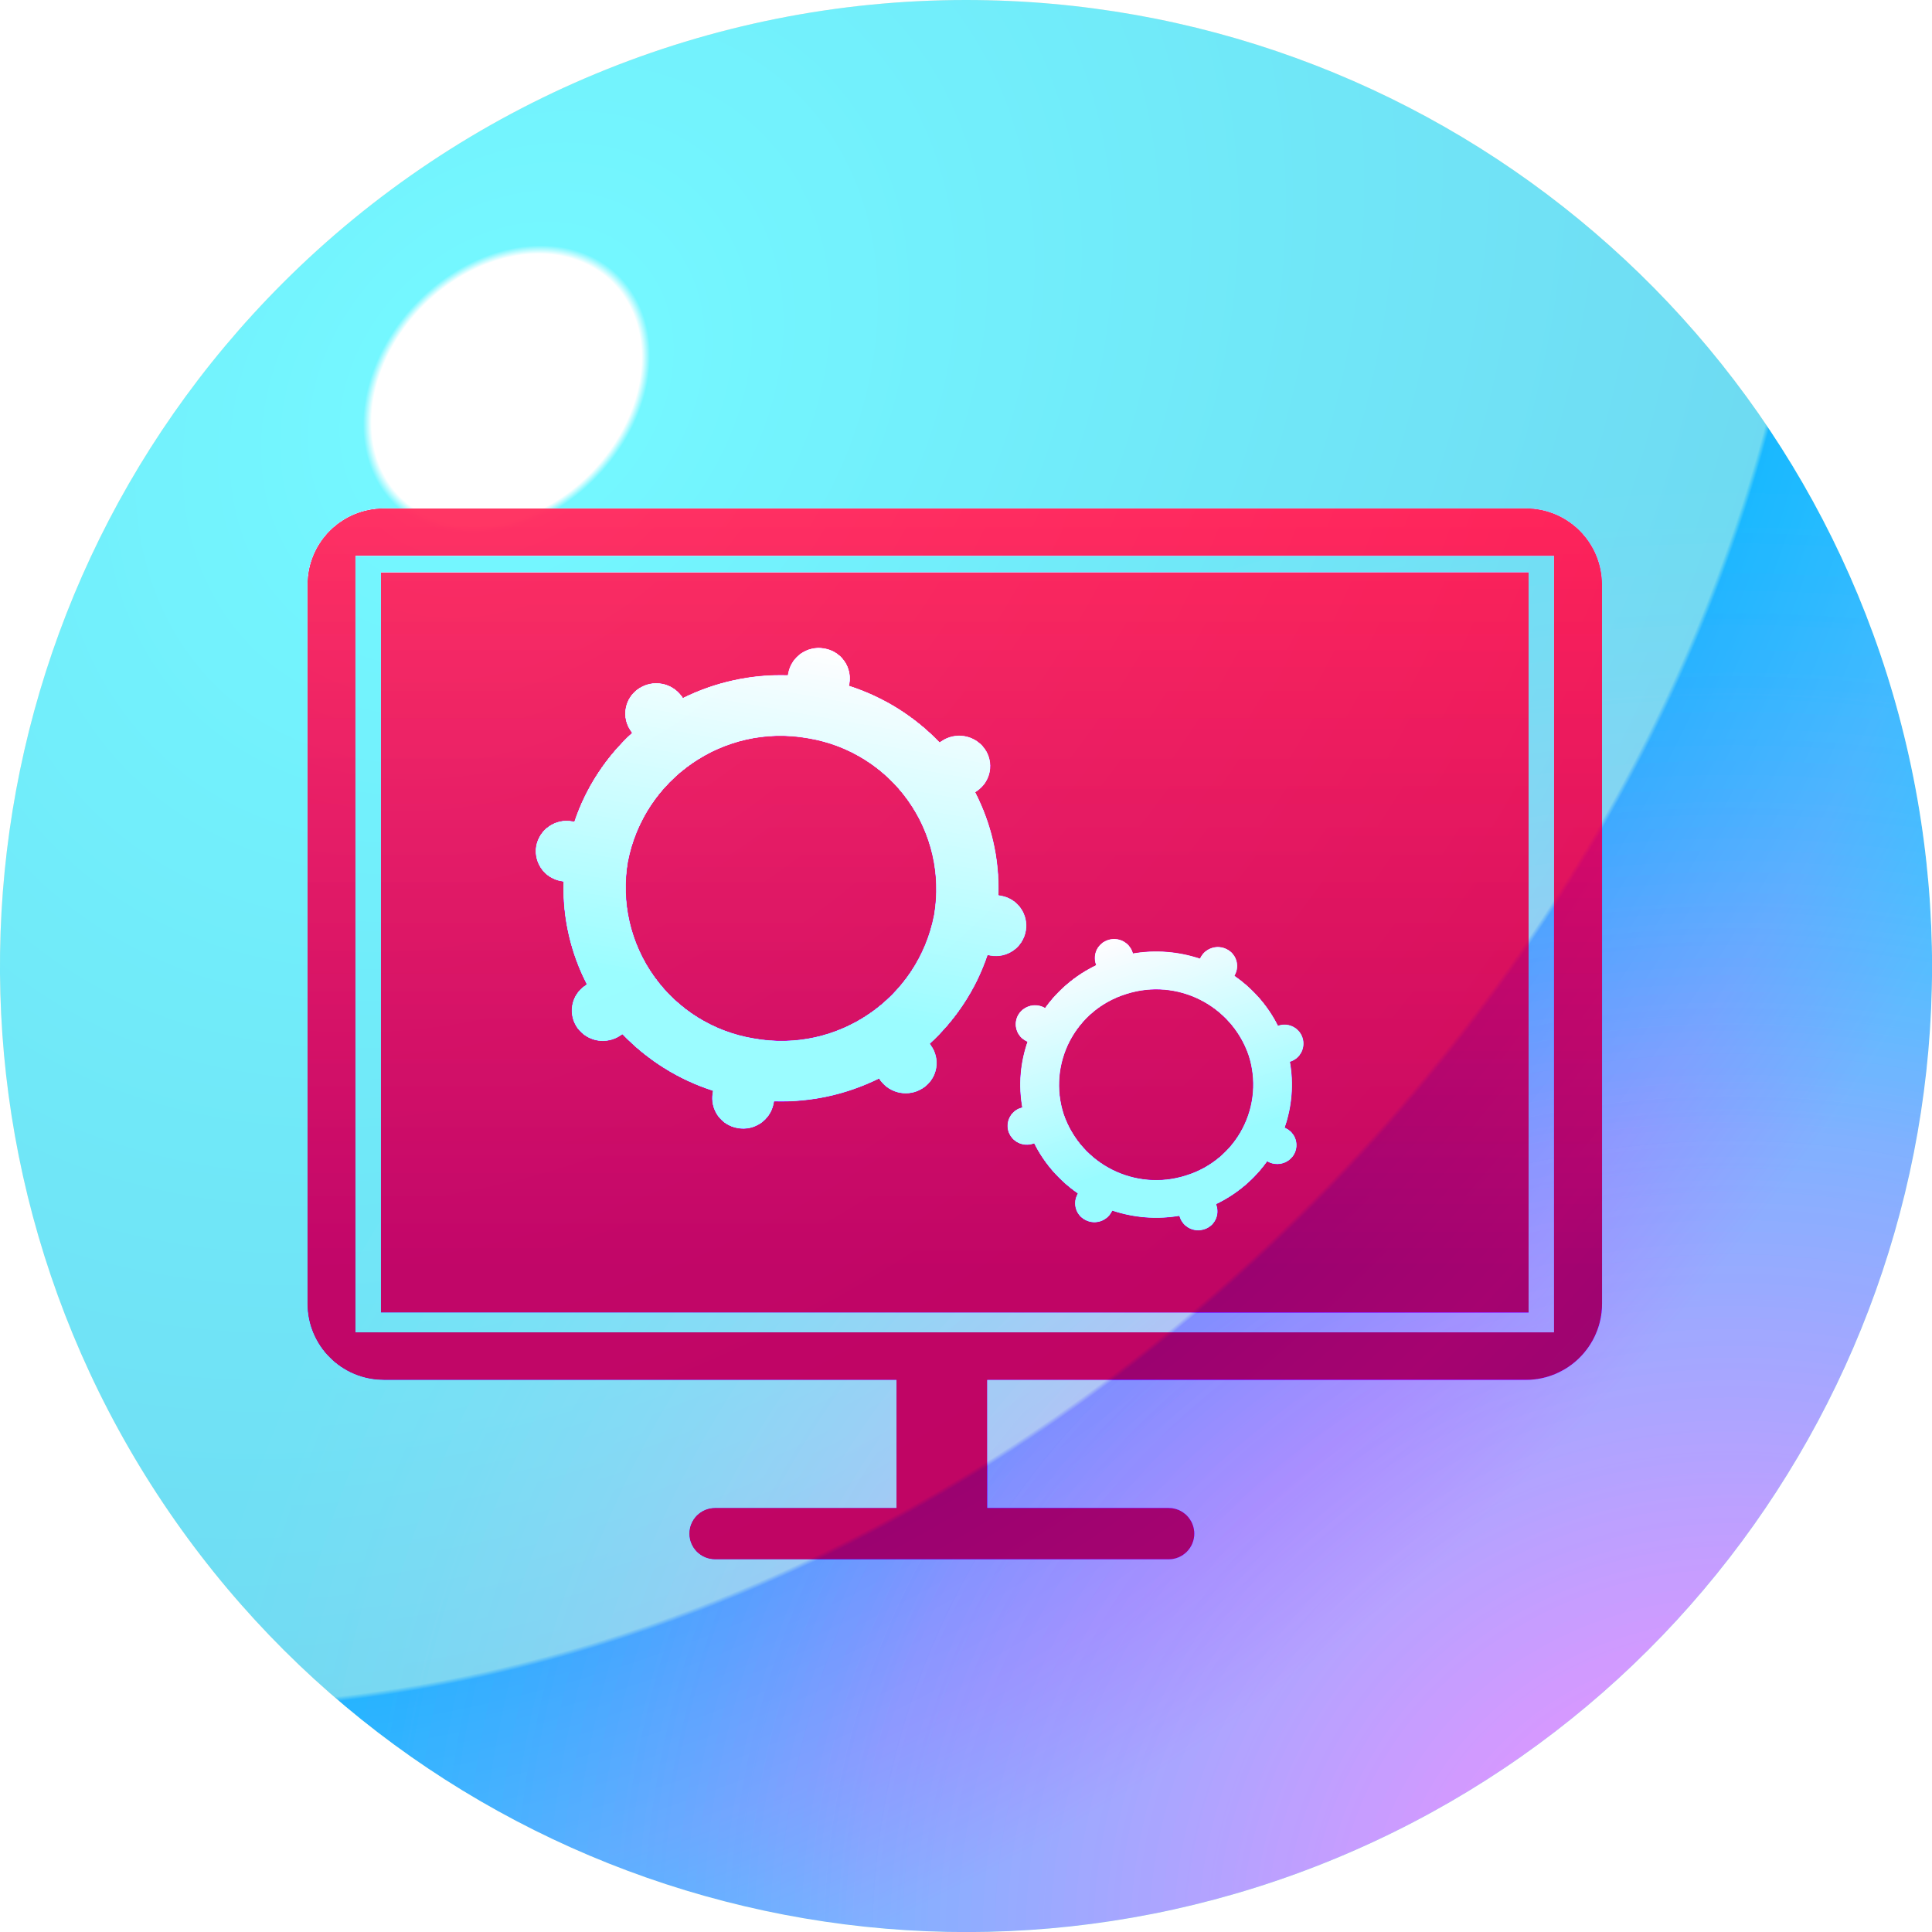
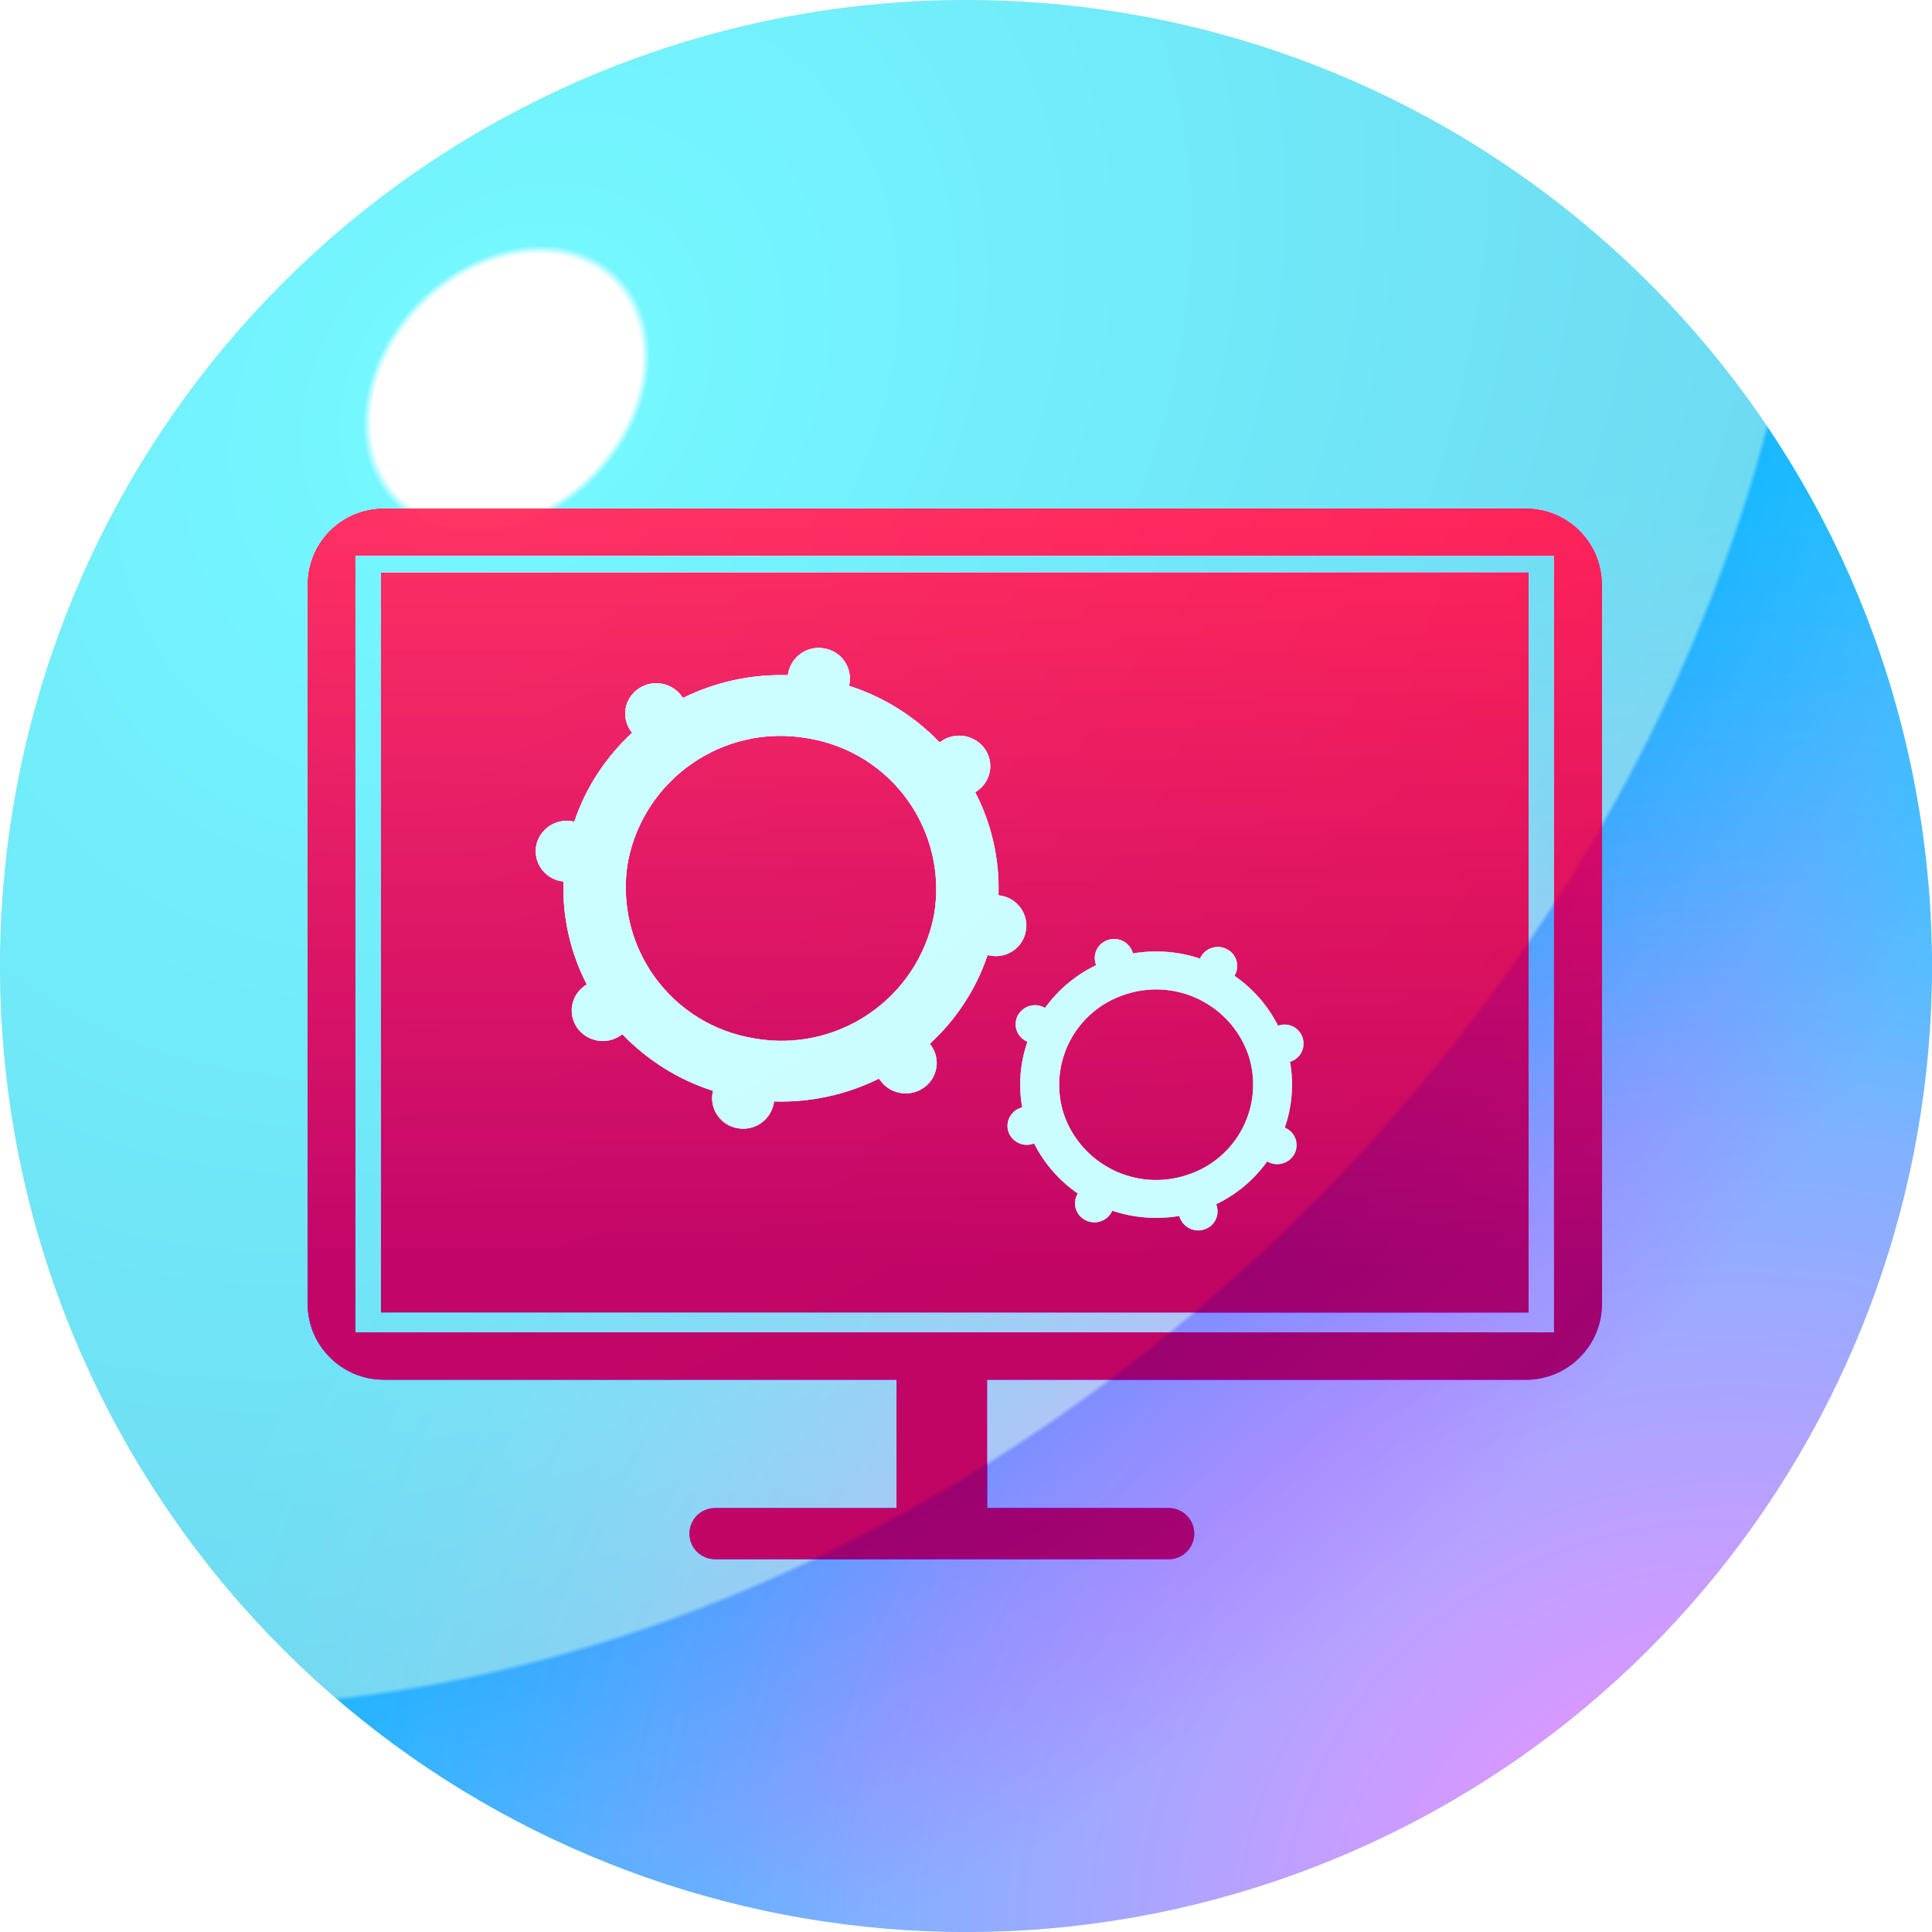
- <svg xmlns="http://www.w3.org/2000/svg" viewBox="0 0 126.855 126.854">
+ <svg xmlns="http://www.w3.org/2000/svg" width="126.855" height="126.854" viewBox="0 0 126.855 126.854">
  <defs>
    <radialGradient id="radial-gradient" cx="0.893" cy="1" r="0.807" gradientTransform="translate(0 0.07) scale(1 0.93)" gradientUnits="objectBoundingBox">
      <stop offset="0" stop-color="#f0c" />
      <stop offset="1" stop-opacity="0" />
    </radialGradient>
    <linearGradient id="linear-gradient" x1="0.5" x2="0.5" y2="0.725" gradientUnits="objectBoundingBox">
      <stop offset="0" stop-color="#ff4242" />
      <stop offset="1" stop-color="#0a0a4b" />
    </linearGradient>
    <radialGradient id="radial-gradient-2" cx="0.268" cy="0.197" r="0.773" gradientTransform="matrix(0.716, 0.698, -0.889, 0.913, 0.252, -0.17)" gradientUnits="objectBoundingBox">
      <stop offset="0" stop-color="#fff" />
      <stop offset="0.079" stop-color="#fff" />
      <stop offset="0.084" stop-color="#65eaff" />
      <stop offset="0.764" stop-color="#5ea0e3" />
      <stop offset="0.767" stop-color="#0047ff" />
      <stop offset="0.893" stop-color="#1b5aff" />
      <stop offset="1" stop-color="#0080ff" />
    </radialGradient>
  </defs>
  <g id="IT_Icon" data-name="IT Icon" transform="translate(0 0)">
-     <path id="Path_28" data-name="Path 28" d="M63.427,0a63.427,63.427,0,1,1-44.85,18.577A63.427,63.427,0,0,1,63.427,0Z" transform="translate(0 0)" fill="#8ccec3" />
-     <path id="Path_37" data-name="Path 37" d="M63.427,0a63.427,63.427,0,1,1-44.85,18.577A63.427,63.427,0,0,1,63.427,0Z" transform="translate(0 0)" fill="url(#radial-gradient)" style="mix-blend-mode: color;isolation: isolate" />
-     <g id="Group_11" data-name="Group 11" transform="translate(20.009 33.381)">
+     <path id="bubble_base" data-name="bubble base" d="M63.427,0a63.427,63.427,0,1,1-44.85,18.577A63.427,63.427,0,0,1,63.427,0Z" transform="translate(0 0)" fill="#8ccec3" />
+     <path id="reflected_light" data-name="reflected light" d="M63.427,0a63.427,63.427,0,1,1-44.85,18.577A63.427,63.427,0,0,1,63.427,0Z" transform="translate(0 0)" fill="url(#radial-gradient)" style="mix-blend-mode: color;isolation: isolate" />
+     <g id="monitor" transform="translate(20.009 33.381)">
      <path id="Union_4" data-name="Union 4" d="M26.758,69a1.683,1.683,0,0,1,0-3.366H38.675V57.219H5a5.005,5.005,0,0,1-5-5V5A5.005,5.005,0,0,1,5,0H80a5.005,5.005,0,0,1,5,5V52.22a5.005,5.005,0,0,1-5,5H44.626v8.415H56.542a1.683,1.683,0,1,1,0,3.366ZM3.148,54.1h78.7V3.117H3.148Zm1.675-1.3V4.2H80.177V52.8Z" transform="translate(0.181 0)" fill="#e53460" />
+       <path id="Union_4-2" data-name="Union 4" d="M26.758,69a1.683,1.683,0,0,1,0-3.366H38.675V57.219H5a5.005,5.005,0,0,1-5-5V5A5.005,5.005,0,0,1,5,0H80a5.005,5.005,0,0,1,5,5V52.22a5.005,5.005,0,0,1-5,5H44.626v8.415H56.542a1.683,1.683,0,1,1,0,3.366ZM3.148,54.1h78.7V3.117H3.148Zm1.675-1.3V4.2H80.177V52.8Z" transform="translate(0.181)" fill="url(#linear-gradient)" style="mix-blend-mode: overlay;isolation: isolate" />
+     </g>
+     <g id="big-gear" transform="translate(20.009 33.381)">
      <path id="Union_2" data-name="Union 2" d="M14.224,30.015v-.141a14.282,14.282,0,0,1-6.5-2.624l-.1.1a2.067,2.067,0,0,1-2.884.01,1.976,1.976,0,0,1,.01-2.83l.1-.1A13.736,13.736,0,0,1,3.142,21.5a13.569,13.569,0,0,1-.966-3.447H2.032A2,2,0,0,1,0,16.061a2.037,2.037,0,0,1,2.046-2.008H2.19A13.731,13.731,0,0,1,3.18,10.6,13.975,13.975,0,0,1,4.909,7.656l-.1-.1a1.974,1.974,0,0,1,.01-2.83A2.067,2.067,0,0,1,7.7,4.717l.1.1A14.481,14.481,0,0,1,14.32,2.149V2.008A2.037,2.037,0,0,1,16.367,0,2,2,0,0,1,18.4,1.993v.141a14.258,14.258,0,0,1,6.5,2.624l.1-.1a2.066,2.066,0,0,1,2.884-.01,1.974,1.974,0,0,1-.01,2.829l-.1.1a13.765,13.765,0,0,1,1.709,2.93,13.6,13.6,0,0,1,.967,3.457h.181a2,2,0,1,1,0,4h-.2a13.731,13.731,0,0,1-.989,3.443,14,14,0,0,1-1.729,2.943l.1.1a1.973,1.973,0,0,1-.01,2.829,2.067,2.067,0,0,1-2.884.01l-.1-.1A14.473,14.473,0,0,1,18.3,29.86V30a2.036,2.036,0,0,1-2.046,2.007h-.008A2,2,0,0,1,14.224,30.015ZM6.116,16.04a10.028,10.028,0,0,0,10.16,9.968A10.2,10.2,0,0,0,26.506,15.97,10.028,10.028,0,0,0,16.4,6h-.108A10.2,10.2,0,0,0,6.116,16.04Z" transform="matrix(0.985, 0.174, -0.174, 0.985, 17.989, 6.345)" fill="#d5fcff" />
+     </g>
+     <g id="small-gear" transform="translate(20.009 33.381)">
      <path id="Union_3" data-name="Union 3" d="M10.241,20.032a1.28,1.28,0,0,1-1.28-1.259v-.089A9.066,9.066,0,0,1,4.888,17l-.064.062a1.286,1.286,0,0,1-1.8-.011,1.237,1.237,0,0,1-.011-1.77l.063-.062a8.8,8.8,0,0,1-1.084-1.844,8.638,8.638,0,0,1-.624-2.163H1.281A1.281,1.281,0,0,1,0,9.957,1.245,1.245,0,0,1,1.265,8.712h.089A8.555,8.555,0,0,1,3.014,4.725L2.95,4.662a1.238,1.238,0,0,1-.011-1.77,1.288,1.288,0,0,1,1.8.01l.064.063A8.752,8.752,0,0,1,6.665,1.921a8.844,8.844,0,0,1,2.191-.588V1.245A1.246,1.246,0,0,1,10.121,0,1.28,1.28,0,0,1,11.4,1.26v.088a9.063,9.063,0,0,1,4.073,1.68l.064-.063a1.287,1.287,0,0,1,1.8.011,1.238,1.238,0,0,1,.01,1.77l-.063.062a8.816,8.816,0,0,1,1.084,1.844,8.638,8.638,0,0,1,.622,2.153H19.1a1.252,1.252,0,0,1,0,2.5h-.094a8.555,8.555,0,0,1-1.661,4l.064.063a1.239,1.239,0,0,1,.011,1.771,1.288,1.288,0,0,1-1.8-.011l-.064-.063A8.751,8.751,0,0,1,13.7,18.112a8.845,8.845,0,0,1-2.191.588v.088a1.244,1.244,0,0,1-1.257,1.245ZM3.818,9.979a6.411,6.411,0,0,0,6.4,6.3,6.23,6.23,0,0,0,6.326-6.223,6.411,6.411,0,0,0-6.358-6.3H10.1A6.229,6.229,0,0,0,3.818,9.979Z" transform="translate(43.126 31.46) rotate(-18)" fill="#d5fcff" />
    </g>
-     <g id="Group_15" data-name="Group 15" transform="translate(20.009 33.381)" style="mix-blend-mode: overlay;isolation: isolate">
-       <path id="Union_4-2" data-name="Union 4" d="M26.758,69a1.683,1.683,0,0,1,0-3.366H38.675V57.219H5a5.005,5.005,0,0,1-5-5V5A5.005,5.005,0,0,1,5,0H80a5.005,5.005,0,0,1,5,5V52.22a5.005,5.005,0,0,1-5,5H44.626v8.415H56.542a1.683,1.683,0,1,1,0,3.366ZM3.148,54.1h78.7V3.117H3.148Zm1.675-1.3V4.2H80.177V52.8Z" transform="translate(0.181 0)" fill="url(#linear-gradient)" />
-       <path id="Union_2-2" data-name="Union 2" d="M14.224,30.015v-.141a14.282,14.282,0,0,1-6.5-2.624l-.1.1a2.067,2.067,0,0,1-2.884.01,1.976,1.976,0,0,1,.01-2.83l.1-.1A13.736,13.736,0,0,1,3.142,21.5a13.569,13.569,0,0,1-.966-3.447H2.032A2,2,0,0,1,0,16.061a2.037,2.037,0,0,1,2.046-2.008H2.19A13.731,13.731,0,0,1,3.18,10.6,13.975,13.975,0,0,1,4.909,7.656l-.1-.1a1.974,1.974,0,0,1,.01-2.83A2.067,2.067,0,0,1,7.7,4.717l.1.1A14.481,14.481,0,0,1,14.32,2.149V2.008A2.037,2.037,0,0,1,16.367,0,2,2,0,0,1,18.4,1.993v.141a14.258,14.258,0,0,1,6.5,2.624l.1-.1a2.066,2.066,0,0,1,2.884-.01,1.974,1.974,0,0,1-.01,2.829l-.1.1a13.765,13.765,0,0,1,1.709,2.93,13.6,13.6,0,0,1,.967,3.457h.181a2,2,0,1,1,0,4h-.2a13.731,13.731,0,0,1-.989,3.443,14,14,0,0,1-1.729,2.943l.1.1a1.973,1.973,0,0,1-.01,2.829,2.067,2.067,0,0,1-2.884.01l-.1-.1A14.473,14.473,0,0,1,18.3,29.86V30a2.036,2.036,0,0,1-2.046,2.007h-.008A2,2,0,0,1,14.224,30.015ZM6.116,16.04a10.028,10.028,0,0,0,10.16,9.968A10.2,10.2,0,0,0,26.506,15.97,10.028,10.028,0,0,0,16.4,6h-.108A10.2,10.2,0,0,0,6.116,16.04Z" transform="matrix(0.985, 0.174, -0.174, 0.985, 17.989, 6.345)" fill="url(#linear-gradient)" />
-       <path id="Union_3-2" data-name="Union 3" d="M10.241,20.032a1.28,1.28,0,0,1-1.28-1.259v-.089A9.066,9.066,0,0,1,4.888,17l-.064.062a1.286,1.286,0,0,1-1.8-.011,1.237,1.237,0,0,1-.011-1.77l.063-.062a8.8,8.8,0,0,1-1.084-1.844,8.638,8.638,0,0,1-.624-2.163H1.281A1.281,1.281,0,0,1,0,9.957,1.245,1.245,0,0,1,1.265,8.712h.089A8.555,8.555,0,0,1,3.014,4.725L2.95,4.662a1.238,1.238,0,0,1-.011-1.77,1.288,1.288,0,0,1,1.8.01l.064.063A8.752,8.752,0,0,1,6.665,1.921a8.844,8.844,0,0,1,2.191-.588V1.245A1.246,1.246,0,0,1,10.121,0,1.28,1.28,0,0,1,11.4,1.26v.088a9.063,9.063,0,0,1,4.073,1.68l.064-.063a1.287,1.287,0,0,1,1.8.011,1.238,1.238,0,0,1,.01,1.77l-.063.062a8.816,8.816,0,0,1,1.084,1.844,8.638,8.638,0,0,1,.622,2.153H19.1a1.252,1.252,0,0,1,0,2.5h-.094a8.555,8.555,0,0,1-1.661,4l.064.063a1.239,1.239,0,0,1,.011,1.771,1.288,1.288,0,0,1-1.8-.011l-.064-.063A8.751,8.751,0,0,1,13.7,18.112a8.845,8.845,0,0,1-2.191.588v.088a1.244,1.244,0,0,1-1.257,1.245ZM3.818,9.979a6.411,6.411,0,0,0,6.4,6.3,6.23,6.23,0,0,0,6.326-6.223,6.411,6.411,0,0,0-6.358-6.3H10.1A6.229,6.229,0,0,0,3.818,9.979Z" transform="translate(43.126 31.46) rotate(-18)" fill="url(#linear-gradient)" />
-     </g>
-     <path id="Path_32" data-name="Path 32" d="M63.427,0a63.427,63.427,0,1,1-44.85,18.577A63.427,63.427,0,0,1,63.427,0Z" transform="translate(0 0)" fill="url(#radial-gradient-2)" style="mix-blend-mode: overlay;isolation: isolate" />
+     <path id="bubble_overlay" data-name="bubble overlay" d="M63.427,0a63.427,63.427,0,1,1-44.85,18.577A63.427,63.427,0,0,1,63.427,0Z" transform="translate(0 0)" fill="url(#radial-gradient-2)" style="mix-blend-mode: overlay;isolation: isolate" />
  </g>
</svg>
